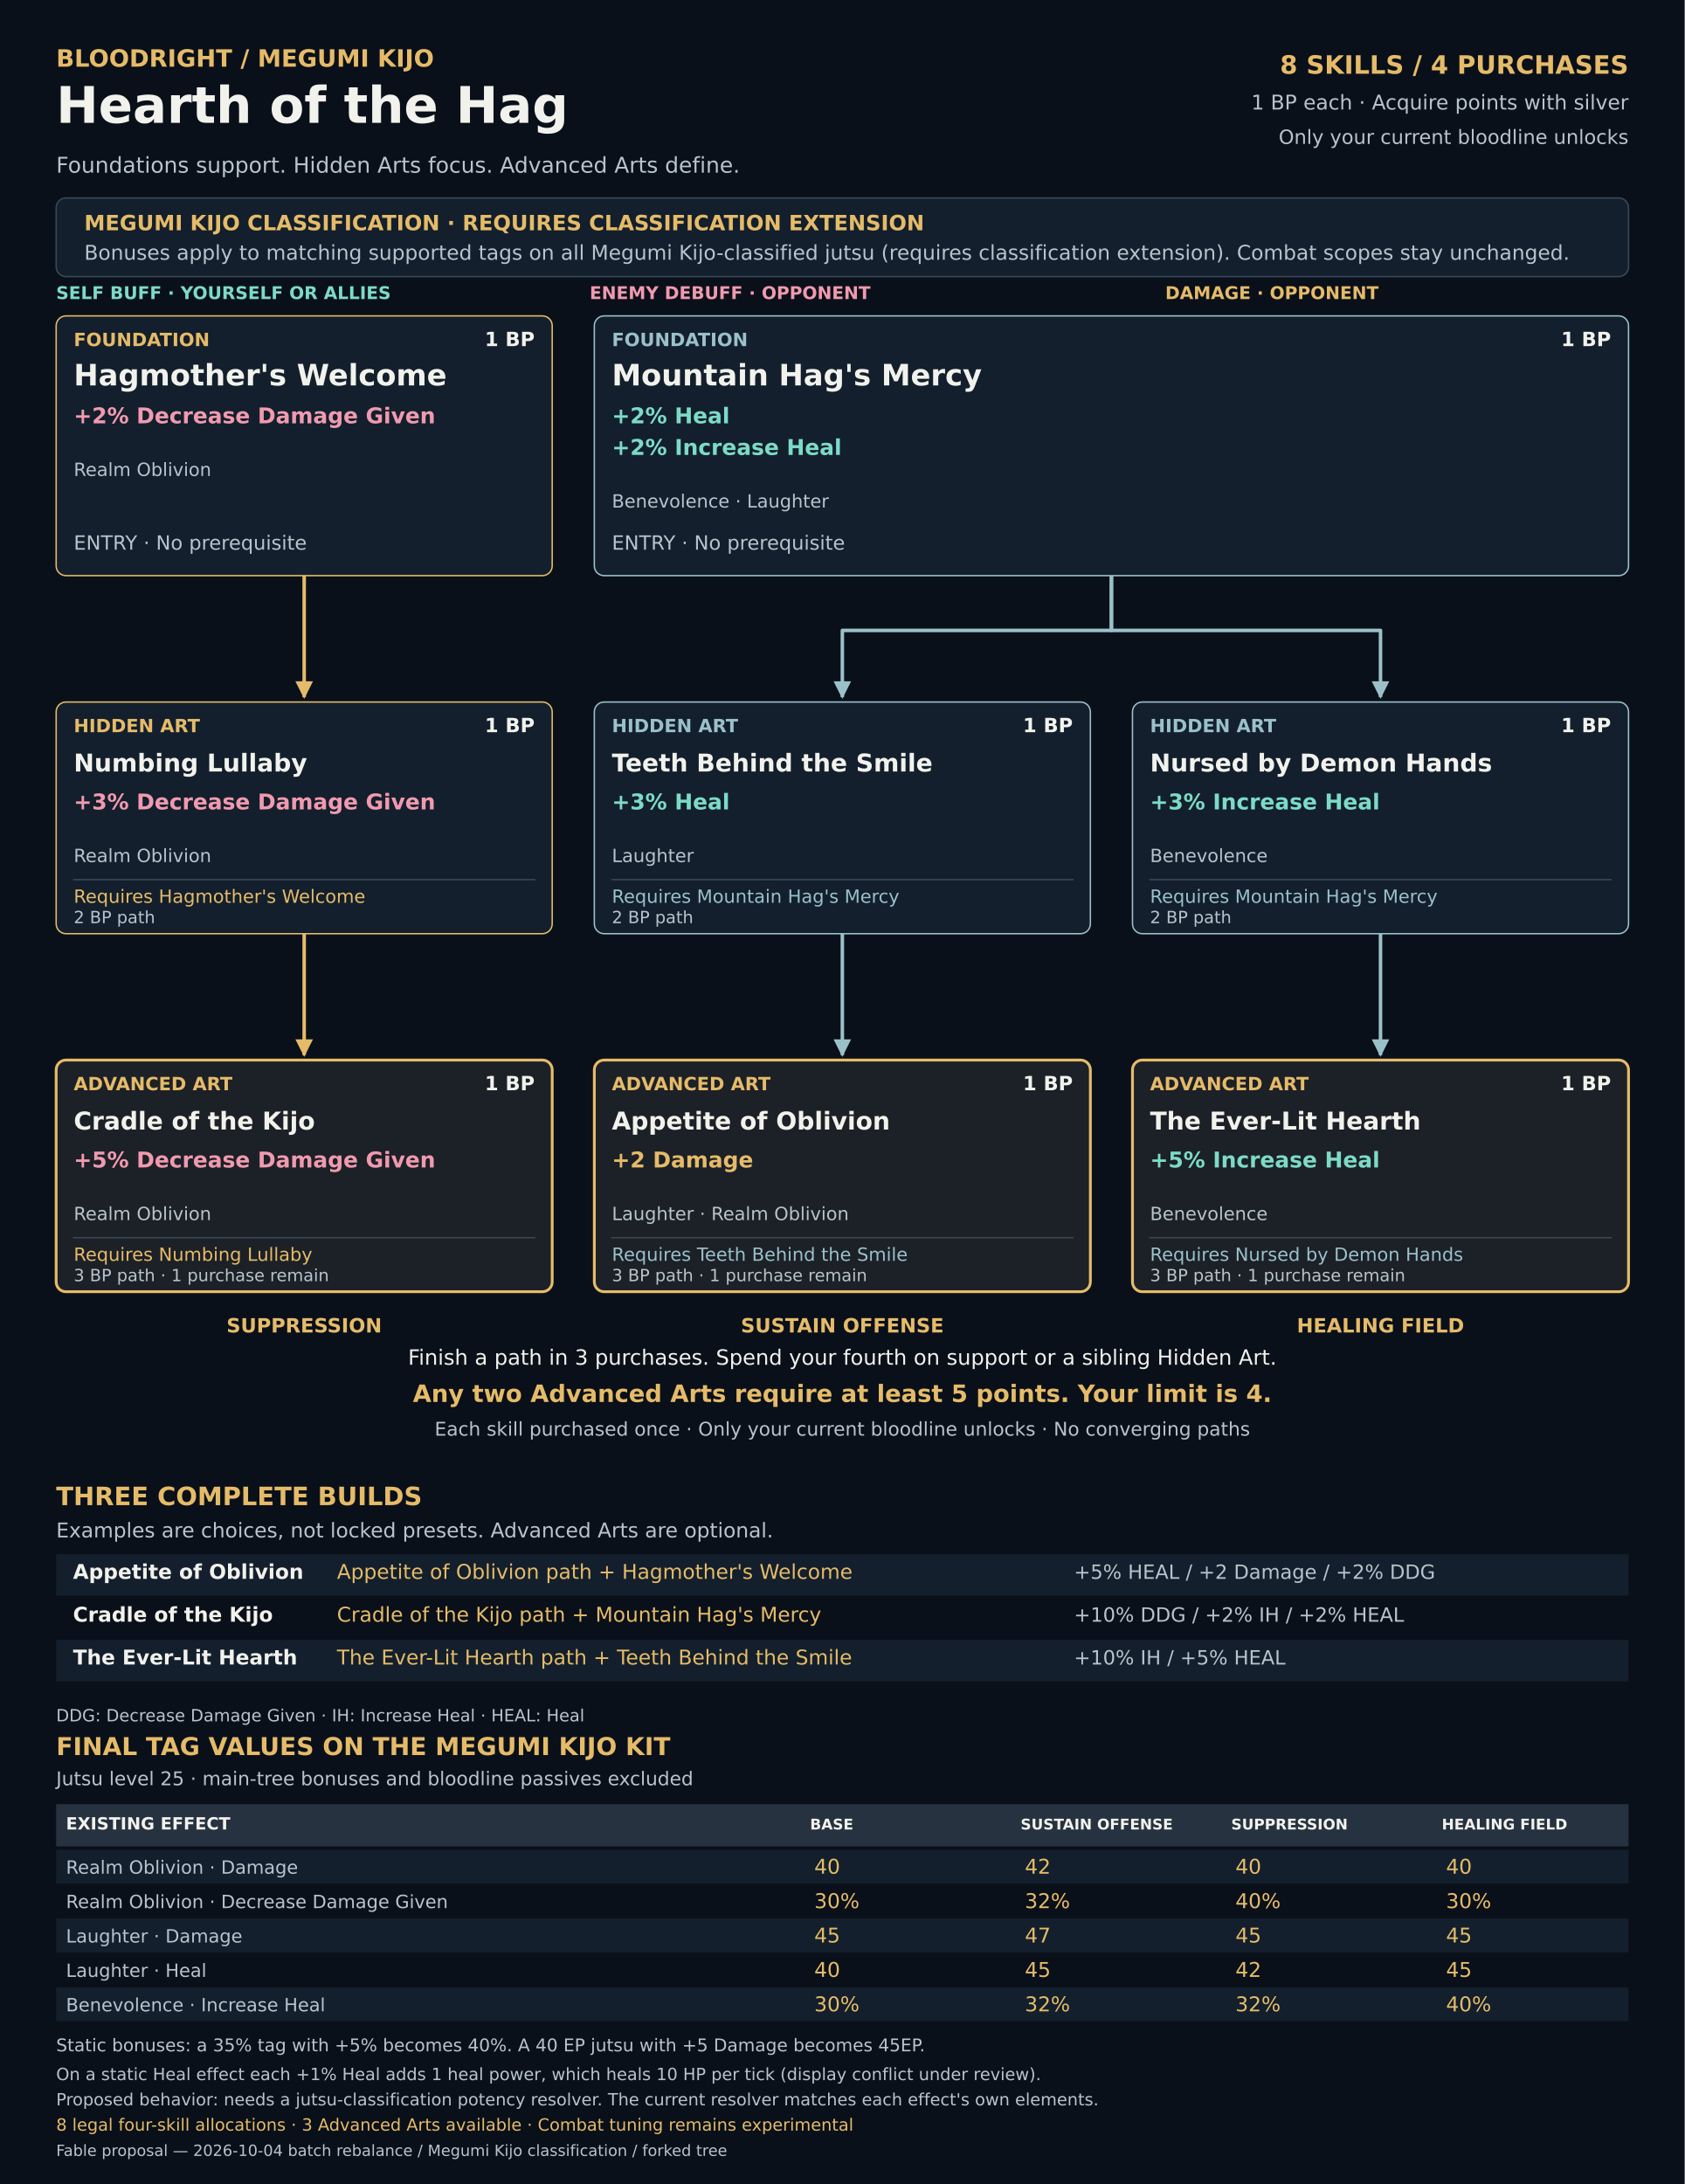
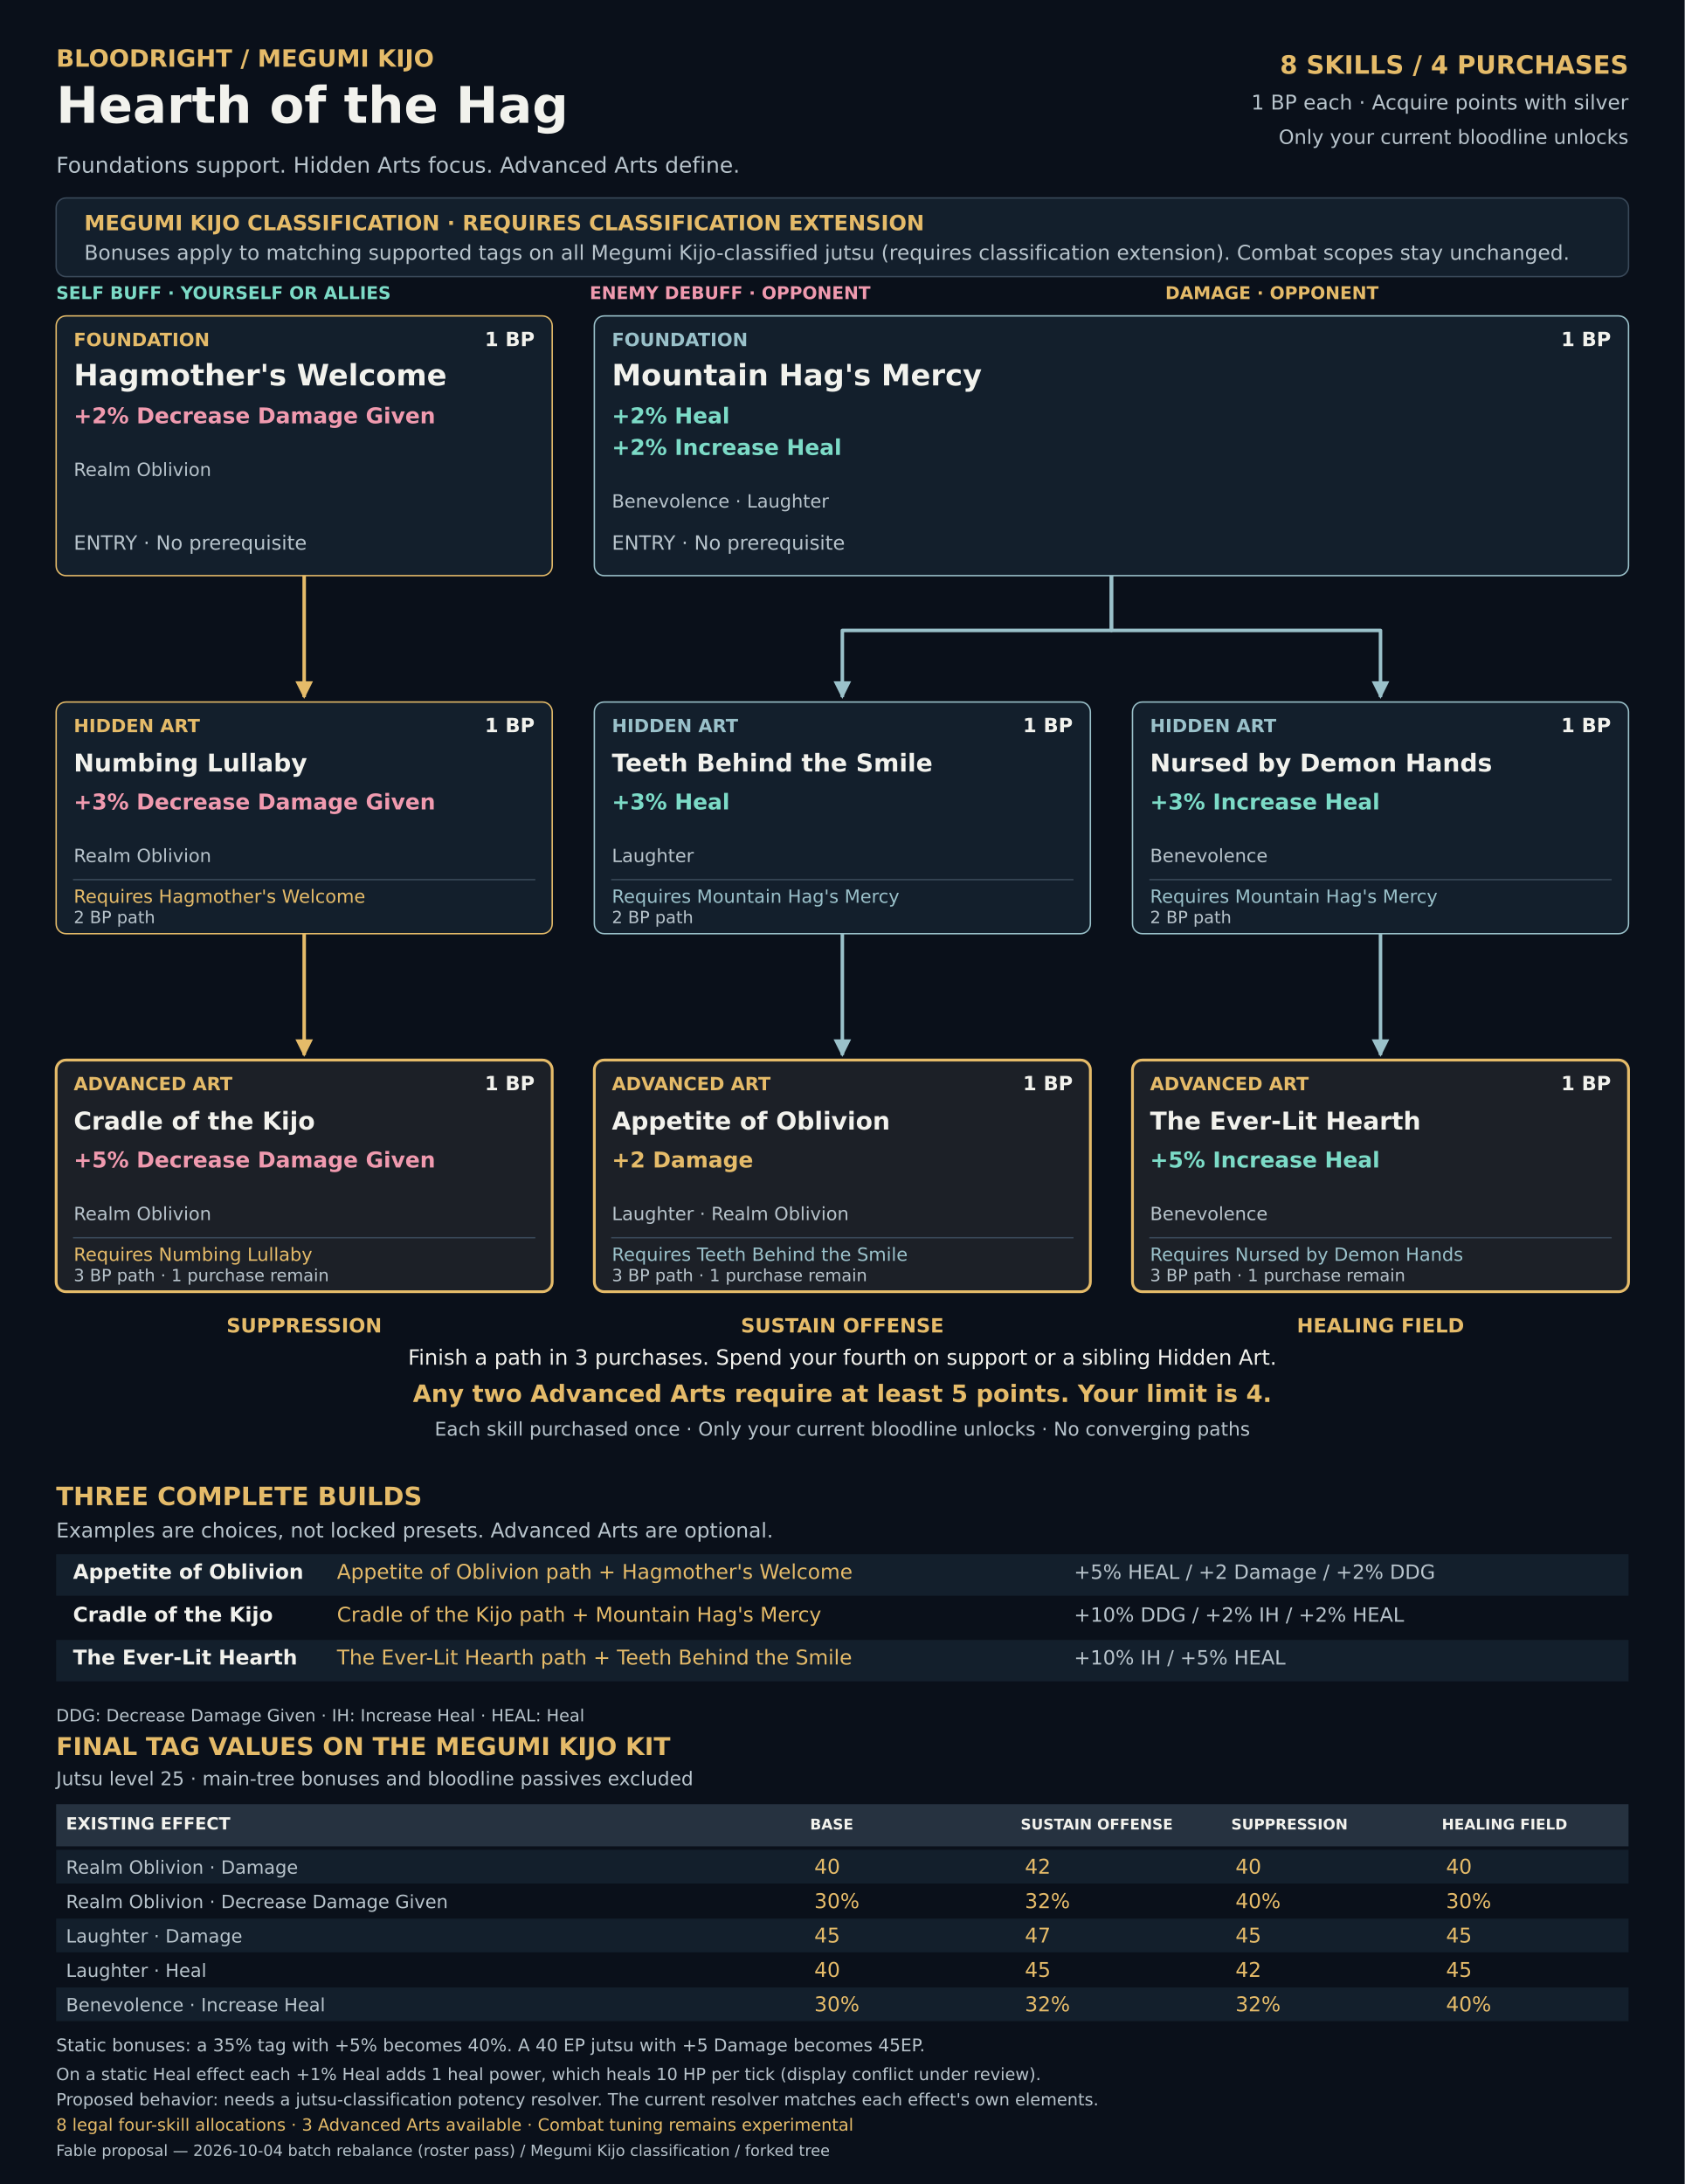
<svg xmlns="http://www.w3.org/2000/svg" width="2400" height="3111" viewBox="0 0 2400 3111" role="img" aria-labelledby="title desc">
  <defs>
    <marker id="arrow-0" viewBox="0 0 10 10" refX="9" refY="5" markerWidth="5" markerHeight="5" orient="auto">
      <path d="M0 0L10 5L0 10Z" fill="#e5bb69" />
    </marker>
    <marker id="arrow-1" viewBox="0 0 10 10" refX="9" refY="5" markerWidth="5" markerHeight="5" orient="auto">
      <path d="M0 0L10 5L0 10Z" fill="#9ac1ca" />
    </marker>
    <marker id="arrow-2" viewBox="0 0 10 10" refX="9" refY="5" markerWidth="5" markerHeight="5" orient="auto">
      <path d="M0 0L10 5L0 10Z" fill="#b8d98d" />
    </marker>
    <marker id="arrow-3" viewBox="0 0 10 10" refX="9" refY="5" markerWidth="5" markerHeight="5" orient="auto">
      <path d="M0 0L10 5L0 10Z" fill="#d9a6e0" />
    </marker>
  </defs>
  <g font-family="DejaVu Sans, sans-serif">
    <rect x="0" y="0" width="2400" height="3111" rx="0" fill="#0a101a" />
    <text x="80" y="95" font-size="34" font-weight="700" fill="#e5bb69" text-anchor="start">BLOODRIGHT / MEGUMI KIJO</text>
    <text x="80" y="175" font-size="72" font-weight="700" fill="#f2f2ed" text-anchor="start">Hearth of the Hag</text>
    <text x="80" y="246" font-size="31" font-weight="400" fill="#b8c4cc" text-anchor="start">Foundations support. Hidden Arts focus. Advanced Arts define.</text>
    <text x="2320" y="105" font-size="36" font-weight="700" fill="#e5bb69" text-anchor="end">8 SKILLS  /  4 PURCHASES</text>
    <text x="2320" y="156" font-size="29" font-weight="400" fill="#b8c4cc" text-anchor="end">1 BP each · Acquire points with silver</text>
    <text x="2320" y="205" font-size="28" font-weight="400" fill="#b8c4cc" text-anchor="end">Only your current bloodline unlocks</text>
    <rect x="80" y="282" width="2240" height="112" rx="14" fill="#131f2c" stroke="#394858" stroke-width="2" />
    <text x="120" y="328" font-size="30" font-weight="700" fill="#e5bb69" text-anchor="start">MEGUMI KIJO CLASSIFICATION · REQUIRES CLASSIFICATION EXTENSION</text>
    <text x="120" y="370" font-size="29" font-weight="400" fill="#b8c4cc" text-anchor="start">Bonuses apply to matching supported tags on all Megumi Kijo-classified jutsu (requires classification extension). Combat scopes stay unchanged.</text>
    <text x="80" y="426" font-size="25" font-weight="700" fill="#7cdbc7" text-anchor="start">SELF BUFF · YOURSELF OR ALLIES</text>
    <text x="840" y="426" font-size="25" font-weight="700" fill="#f09aaf" text-anchor="start">ENEMY DEBUFF · OPPONENT</text>
    <text x="1660" y="426" font-size="25" font-weight="700" fill="#e5bb69" text-anchor="start">DAMAGE · OPPONENT</text>
    <path id="edge-04-05" data-from="04" data-to="05" d="M433.333 1330 V1503" fill="none" stroke="#e5bb69" stroke-width="5" stroke-linejoin="round" marker-end="url(#arrow-0)" />
    <path id="edge-01-04" data-from="01" data-to="04" d="M433.333 820 V993" fill="none" stroke="#e5bb69" stroke-width="5" stroke-linejoin="round" marker-end="url(#arrow-0)" />
    <path id="edge-02-03" data-from="02" data-to="03" d="M1200 1330 V1503" fill="none" stroke="#9ac1ca" stroke-width="5" stroke-linejoin="round" marker-end="url(#arrow-1)" />
    <path id="edge-07-08" data-from="07" data-to="08" d="M1966.67 1330 V1503" fill="none" stroke="#9ac1ca" stroke-width="5" stroke-linejoin="round" marker-end="url(#arrow-1)" />
    <path id="edge-06-02" data-from="06" data-to="02" d="M1583.33 820 V898 H1200 V993" fill="none" stroke="#9ac1ca" stroke-width="5" stroke-linejoin="round" marker-end="url(#arrow-1)" />
    <path id="edge-06-07" data-from="06" data-to="07" d="M1583.33 820 V898 H1966.67 V993" fill="none" stroke="#9ac1ca" stroke-width="5" stroke-linejoin="round" marker-end="url(#arrow-1)" />
    <g id="node-01" data-cost="1" data-prerequisites="" data-potency-classification="Megumi Kijo">
      <rect x="80" y="450" width="706.667" height="370" rx="14" fill="#131f2c" stroke="#e5bb69" stroke-width="2" />
      <text x="105.0" y="493" font-size="26" font-weight="700" fill="#e5bb69" text-anchor="start">FOUNDATION</text>
      <text x="761.667" y="493" font-size="28" font-weight="700" fill="#f2f2ed" text-anchor="end">1 BP</text>
      <text x="105.0" y="549" font-size="42" font-weight="700" fill="#f2f2ed" text-anchor="start">Hagmother's Welcome</text>
      <text x="105.0" y="603" font-size="31" font-weight="700" fill="#f09aaf" text-anchor="start">+2% Decrease Damage Given</text>
      <text x="105.0" y="678" font-size="26" font-weight="400" fill="#b8c4cc" text-anchor="start">Realm Oblivion</text>
      <text x="105.0" y="783" font-size="28" font-weight="400" fill="#b8c4cc" text-anchor="start">ENTRY · No prerequisite</text>
    </g>
    <g id="node-06" data-cost="1" data-prerequisites="" data-potency-classification="Megumi Kijo">
      <rect x="846.667" y="450" width="1473.33" height="370" rx="14" fill="#131f2c" stroke="#9ac1ca" stroke-width="2" />
      <text x="871.667" y="493" font-size="26" font-weight="700" fill="#9ac1ca" text-anchor="start">FOUNDATION</text>
      <text x="2295.0" y="493" font-size="28" font-weight="700" fill="#f2f2ed" text-anchor="end">1 BP</text>
      <text x="871.667" y="549" font-size="42" font-weight="700" fill="#f2f2ed" text-anchor="start">Mountain Hag's Mercy</text>
      <text x="871.667" y="603" font-size="31" font-weight="700" fill="#7cdbc7" text-anchor="start">+2% Heal</text>
      <text x="871.667" y="648" font-size="31" font-weight="700" fill="#7cdbc7" text-anchor="start">+2% Increase Heal</text>
      <text x="871.667" y="723" font-size="26" font-weight="400" fill="#b8c4cc" text-anchor="start">Benevolence · Laughter</text>
      <text x="871.667" y="783" font-size="28" font-weight="400" fill="#b8c4cc" text-anchor="start">ENTRY · No prerequisite</text>
    </g>
    <g id="node-04" data-cost="1" data-prerequisites="01" data-potency-classification="Megumi Kijo">
      <rect x="80" y="1000" width="706.667" height="330" rx="14" fill="#131f2c" stroke="#e5bb69" stroke-width="2" />
      <text x="105.0" y="1043" font-size="26" font-weight="700" fill="#e5bb69" text-anchor="start">HIDDEN ART</text>
      <text x="761.667" y="1043" font-size="28" font-weight="700" fill="#f2f2ed" text-anchor="end">1 BP</text>
      <text x="105.0" y="1099" font-size="35" font-weight="700" fill="#f2f2ed" text-anchor="start">Numbing Lullaby</text>
      <text x="105.0" y="1153" font-size="31" font-weight="700" fill="#f09aaf" text-anchor="start">+3% Decrease Damage Given</text>
      <text x="105.0" y="1228" font-size="26" font-weight="400" fill="#b8c4cc" text-anchor="start">Realm Oblivion</text>
      <path d="M104 1253 L762.667 1253" fill="none" stroke="#394858" stroke-width="2" />
      <text x="105.0" y="1286" font-size="26" font-weight="400" fill="#e5bb69" text-anchor="start">Requires Hagmother's Welcome</text>
      <text x="105.0" y="1315" font-size="24" font-weight="400" fill="#b8c4cc" text-anchor="start">2 BP path</text>
    </g>
    <g id="node-02" data-cost="1" data-prerequisites="06" data-potency-classification="Megumi Kijo">
      <rect x="846.667" y="1000" width="706.667" height="330" rx="14" fill="#131f2c" stroke="#9ac1ca" stroke-width="2" />
      <text x="871.667" y="1043" font-size="26" font-weight="700" fill="#9ac1ca" text-anchor="start">HIDDEN ART</text>
      <text x="1528.333" y="1043" font-size="28" font-weight="700" fill="#f2f2ed" text-anchor="end">1 BP</text>
      <text x="871.667" y="1099" font-size="35" font-weight="700" fill="#f2f2ed" text-anchor="start">Teeth Behind the Smile</text>
      <text x="871.667" y="1153" font-size="31" font-weight="700" fill="#7cdbc7" text-anchor="start">+3% Heal</text>
      <text x="871.667" y="1228" font-size="26" font-weight="400" fill="#b8c4cc" text-anchor="start">Laughter</text>
      <path d="M870.667 1253 L1529.33 1253" fill="none" stroke="#394858" stroke-width="2" />
      <text x="871.667" y="1286" font-size="26" font-weight="400" fill="#9ac1ca" text-anchor="start">Requires Mountain Hag's Mercy</text>
      <text x="871.667" y="1315" font-size="24" font-weight="400" fill="#b8c4cc" text-anchor="start">2 BP path</text>
    </g>
    <g id="node-07" data-cost="1" data-prerequisites="06" data-potency-classification="Megumi Kijo">
      <rect x="1613.33" y="1000" width="706.667" height="330" rx="14" fill="#131f2c" stroke="#9ac1ca" stroke-width="2" />
      <text x="1638.333" y="1043" font-size="26" font-weight="700" fill="#9ac1ca" text-anchor="start">HIDDEN ART</text>
      <text x="2295.0" y="1043" font-size="28" font-weight="700" fill="#f2f2ed" text-anchor="end">1 BP</text>
      <text x="1638.333" y="1099" font-size="35" font-weight="700" fill="#f2f2ed" text-anchor="start">Nursed by Demon Hands</text>
      <text x="1638.333" y="1153" font-size="31" font-weight="700" fill="#7cdbc7" text-anchor="start">+3% Increase Heal</text>
      <text x="1638.333" y="1228" font-size="26" font-weight="400" fill="#b8c4cc" text-anchor="start">Benevolence</text>
      <path d="M1637.33 1253 L2296 1253" fill="none" stroke="#394858" stroke-width="2" />
      <text x="1638.333" y="1286" font-size="26" font-weight="400" fill="#9ac1ca" text-anchor="start">Requires Mountain Hag's Mercy</text>
      <text x="1638.333" y="1315" font-size="24" font-weight="400" fill="#b8c4cc" text-anchor="start">2 BP path</text>
    </g>
    <g id="node-05" data-cost="1" data-prerequisites="04" data-potency-classification="Megumi Kijo">
      <rect x="80" y="1510" width="706.667" height="330" rx="14" fill="#1c2027" stroke="#e5bb69" stroke-width="4" />
      <text x="105.0" y="1553" font-size="26" font-weight="700" fill="#e5bb69" text-anchor="start">ADVANCED ART</text>
      <text x="761.667" y="1553" font-size="28" font-weight="700" fill="#f2f2ed" text-anchor="end">1 BP</text>
      <text x="105.0" y="1609" font-size="35" font-weight="700" fill="#f2f2ed" text-anchor="start">Cradle of the Kijo</text>
      <text x="105.0" y="1663" font-size="31" font-weight="700" fill="#f09aaf" text-anchor="start">+5% Decrease Damage Given</text>
      <text x="105.0" y="1738" font-size="26" font-weight="400" fill="#b8c4cc" text-anchor="start">Realm Oblivion</text>
      <path d="M104 1763 L762.667 1763" fill="none" stroke="#394858" stroke-width="2" />
      <text x="105.0" y="1796" font-size="26" font-weight="400" fill="#e5bb69" text-anchor="start">Requires Numbing Lullaby</text>
      <text x="105.0" y="1825" font-size="24" font-weight="400" fill="#b8c4cc" text-anchor="start">3 BP path · 1 purchase remain</text>
    </g>
    <g id="node-03" data-cost="1" data-prerequisites="02" data-potency-classification="Megumi Kijo">
      <rect x="846.667" y="1510" width="706.667" height="330" rx="14" fill="#1c2027" stroke="#e5bb69" stroke-width="4" />
      <text x="871.667" y="1553" font-size="26" font-weight="700" fill="#e5bb69" text-anchor="start">ADVANCED ART</text>
      <text x="1528.333" y="1553" font-size="28" font-weight="700" fill="#f2f2ed" text-anchor="end">1 BP</text>
      <text x="871.667" y="1609" font-size="35" font-weight="700" fill="#f2f2ed" text-anchor="start">Appetite of Oblivion</text>
      <text x="871.667" y="1663" font-size="31" font-weight="700" fill="#e5bb69" text-anchor="start">+2 Damage</text>
      <text x="871.667" y="1738" font-size="26" font-weight="400" fill="#b8c4cc" text-anchor="start">Laughter · Realm Oblivion</text>
      <path d="M870.667 1763 L1529.33 1763" fill="none" stroke="#394858" stroke-width="2" />
      <text x="871.667" y="1796" font-size="26" font-weight="400" fill="#9ac1ca" text-anchor="start">Requires Teeth Behind the Smile</text>
      <text x="871.667" y="1825" font-size="24" font-weight="400" fill="#b8c4cc" text-anchor="start">3 BP path · 1 purchase remain</text>
    </g>
    <g id="node-08" data-cost="1" data-prerequisites="07" data-potency-classification="Megumi Kijo">
      <rect x="1613.33" y="1510" width="706.667" height="330" rx="14" fill="#1c2027" stroke="#e5bb69" stroke-width="4" />
      <text x="1638.333" y="1553" font-size="26" font-weight="700" fill="#e5bb69" text-anchor="start">ADVANCED ART</text>
      <text x="2295.0" y="1553" font-size="28" font-weight="700" fill="#f2f2ed" text-anchor="end">1 BP</text>
      <text x="1638.333" y="1609" font-size="35" font-weight="700" fill="#f2f2ed" text-anchor="start">The Ever-Lit Hearth</text>
      <text x="1638.333" y="1663" font-size="31" font-weight="700" fill="#7cdbc7" text-anchor="start">+5% Increase Heal</text>
      <text x="1638.333" y="1738" font-size="26" font-weight="400" fill="#b8c4cc" text-anchor="start">Benevolence</text>
      <path d="M1637.33 1763 L2296 1763" fill="none" stroke="#394858" stroke-width="2" />
      <text x="1638.333" y="1796" font-size="26" font-weight="400" fill="#9ac1ca" text-anchor="start">Requires Nursed by Demon Hands</text>
      <text x="1638.333" y="1825" font-size="24" font-weight="400" fill="#b8c4cc" text-anchor="start">3 BP path · 1 purchase remain</text>
    </g>
    <text x="433.333" y="1898" font-size="28" font-weight="700" fill="#e5bb69" text-anchor="middle">SUPPRESSION</text>
    <text x="1200.0" y="1898" font-size="28" font-weight="700" fill="#e5bb69" text-anchor="middle">SUSTAIN OFFENSE</text>
    <text x="1966.667" y="1898" font-size="28" font-weight="700" fill="#e5bb69" text-anchor="middle">HEALING FIELD</text>
    <text x="1200.0" y="1944" font-size="30" font-weight="400" fill="#f2f2ed" text-anchor="middle">Finish a path in 3 purchases. Spend your fourth on support or a sibling Hidden Art.</text>
    <text x="1200.0" y="1997" font-size="34" font-weight="700" fill="#e5bb69" text-anchor="middle">Any two Advanced Arts require at least 5 points. Your limit is 4.</text>
    <text x="1200.0" y="2045" font-size="27" font-weight="400" fill="#b8c4cc" text-anchor="middle">Each skill purchased once · Only your current bloodline unlocks · No converging paths</text>
    <text x="80" y="2144" font-size="36" font-weight="700" fill="#e5bb69" text-anchor="start">THREE COMPLETE BUILDS</text>
    <text x="80" y="2190" font-size="29" font-weight="400" fill="#b8c4cc" text-anchor="start">Examples are choices, not locked presets. Advanced Arts are optional.</text>
    <rect x="80" y="2214" width="2240" height="59" rx="0" fill="#131f2c" />
    <text x="104" y="2249" font-size="29" font-weight="700" fill="#f2f2ed" text-anchor="start">Appetite of Oblivion</text>
    <text x="480" y="2249" font-size="29" font-weight="400" fill="#e5bb69" text-anchor="start">Appetite of Oblivion path + Hagmother's Welcome</text>
    <text x="1530" y="2249" font-size="28" font-weight="400" fill="#b8c4cc" text-anchor="start">+5% HEAL / +2 Damage / +2% DDG</text>
    <rect x="80" y="2275" width="2240" height="59" rx="0" fill="#0a101a" />
    <text x="104" y="2310" font-size="29" font-weight="700" fill="#f2f2ed" text-anchor="start">Cradle of the Kijo</text>
    <text x="480" y="2310" font-size="29" font-weight="400" fill="#e5bb69" text-anchor="start">Cradle of the Kijo path + Mountain Hag's Mercy</text>
    <text x="1530" y="2310" font-size="28" font-weight="400" fill="#b8c4cc" text-anchor="start">+10% DDG / +2% IH / +2% HEAL</text>
    <rect x="80" y="2336" width="2240" height="59" rx="0" fill="#131f2c" />
    <text x="104" y="2371" font-size="29" font-weight="700" fill="#f2f2ed" text-anchor="start">The Ever-Lit Hearth</text>
    <text x="480" y="2371" font-size="29" font-weight="400" fill="#e5bb69" text-anchor="start">The Ever-Lit Hearth path + Teeth Behind the Smile</text>
    <text x="1530" y="2371" font-size="28" font-weight="400" fill="#b8c4cc" text-anchor="start">+10% IH / +5% HEAL</text>
    <text x="80" y="2452" font-size="24" font-weight="400" fill="#b8c4cc" text-anchor="start">DDG: Decrease Damage Given · IH: Increase Heal · HEAL: Heal</text>
    <text x="80" y="2500" font-size="35" font-weight="700" fill="#e5bb69" text-anchor="start">FINAL TAG VALUES ON THE MEGUMI KIJO KIT</text>
    <text x="80" y="2543" font-size="27" font-weight="400" fill="#b8c4cc" text-anchor="start">Jutsu level 25 · main-tree bonuses and bloodline passives excluded</text>
    <rect x="80" y="2570" width="2240" height="60" rx="0" fill="#263240" />
    <text x="94" y="2606" font-size="24" font-weight="700" fill="#f2f2ed" text-anchor="start">EXISTING EFFECT</text>
    <text x="1154.0" y="2606" font-size="21" font-weight="700" fill="#f2f2ed" text-anchor="start">BASE</text>
    <text x="1454.0" y="2606" font-size="21" font-weight="700" fill="#f2f2ed" text-anchor="start">SUSTAIN OFFENSE</text>
    <text x="1754.0" y="2606" font-size="21" font-weight="700" fill="#f2f2ed" text-anchor="start">SUPPRESSION</text>
    <text x="2054.0" y="2606" font-size="21" font-weight="700" fill="#f2f2ed" text-anchor="start">HEALING FIELD</text>
    <rect x="80" y="2635" width="2240" height="48" rx="0" fill="#131f2c" />
    <text x="94" y="2669" font-size="26" font-weight="400" fill="#b8c4cc" text-anchor="start">Realm Oblivion · Damage</text>
    <text x="1160.0" y="2669" font-size="29" font-weight="400" fill="#e5bb69" text-anchor="start">40</text>
    <text x="1460.0" y="2669" font-size="29" font-weight="400" fill="#e5bb69" text-anchor="start">42</text>
    <text x="1760.0" y="2669" font-size="29" font-weight="400" fill="#e5bb69" text-anchor="start">40</text>
    <text x="2060.0" y="2669" font-size="29" font-weight="400" fill="#e5bb69" text-anchor="start">40</text>
    <text x="94" y="2718" font-size="26" font-weight="400" fill="#b8c4cc" text-anchor="start">Realm Oblivion · Decrease Damage Given</text>
    <text x="1160.0" y="2718" font-size="29" font-weight="400" fill="#e5bb69" text-anchor="start">30%</text>
    <text x="1460.0" y="2718" font-size="29" font-weight="400" fill="#e5bb69" text-anchor="start">32%</text>
    <text x="1760.0" y="2718" font-size="29" font-weight="400" fill="#e5bb69" text-anchor="start">40%</text>
    <text x="2060.0" y="2718" font-size="29" font-weight="400" fill="#e5bb69" text-anchor="start">30%</text>
    <rect x="80" y="2733" width="2240" height="48" rx="0" fill="#131f2c" />
    <text x="94" y="2767" font-size="26" font-weight="400" fill="#b8c4cc" text-anchor="start">Laughter · Damage</text>
    <text x="1160.0" y="2767" font-size="29" font-weight="400" fill="#e5bb69" text-anchor="start">45</text>
    <text x="1460.0" y="2767" font-size="29" font-weight="400" fill="#e5bb69" text-anchor="start">47</text>
    <text x="1760.0" y="2767" font-size="29" font-weight="400" fill="#e5bb69" text-anchor="start">45</text>
    <text x="2060.0" y="2767" font-size="29" font-weight="400" fill="#e5bb69" text-anchor="start">45</text>
    <text x="94" y="2816" font-size="26" font-weight="400" fill="#b8c4cc" text-anchor="start">Laughter · Heal</text>
    <text x="1160.0" y="2816" font-size="29" font-weight="400" fill="#e5bb69" text-anchor="start">40</text>
    <text x="1460.0" y="2816" font-size="29" font-weight="400" fill="#e5bb69" text-anchor="start">45</text>
    <text x="1760.0" y="2816" font-size="29" font-weight="400" fill="#e5bb69" text-anchor="start">42</text>
    <text x="2060.0" y="2816" font-size="29" font-weight="400" fill="#e5bb69" text-anchor="start">45</text>
    <rect x="80" y="2831" width="2240" height="48" rx="0" fill="#131f2c" />
    <text x="94" y="2865" font-size="26" font-weight="400" fill="#b8c4cc" text-anchor="start">Benevolence · Increase Heal</text>
    <text x="1160.0" y="2865" font-size="29" font-weight="400" fill="#e5bb69" text-anchor="start">30%</text>
    <text x="1460.0" y="2865" font-size="29" font-weight="400" fill="#e5bb69" text-anchor="start">32%</text>
    <text x="1760.0" y="2865" font-size="29" font-weight="400" fill="#e5bb69" text-anchor="start">32%</text>
    <text x="2060.0" y="2865" font-size="29" font-weight="400" fill="#e5bb69" text-anchor="start">40%</text>
    <text x="80" y="2922" font-size="25" font-weight="400" fill="#b8c4cc" text-anchor="start">Static bonuses: a 35% tag with +5% becomes 40%. A 40 EP jutsu with +5 Damage becomes 45EP.</text>
    <text x="80" y="2963" font-size="24" font-weight="400" fill="#b8c4cc" text-anchor="start">On a static Heal effect each +1% Heal adds 1 heal power, which heals 10 HP per tick (display conflict under review).</text>
    <text x="80" y="2999" font-size="24" font-weight="400" fill="#b8c4cc" text-anchor="start">Proposed behavior: needs a jutsu-classification potency resolver. The current resolver matches each effect's own elements.</text>
    <text x="80" y="3035" font-size="24" font-weight="400" fill="#e5bb69" text-anchor="start">8 legal four-skill allocations · 3 Advanced Arts available · Combat tuning remains experimental</text>
-     <text x="80" y="3071" font-size="22" font-weight="400" fill="#b8c4cc" text-anchor="start">Fable proposal — 2026-10-04 batch rebalance / Megumi Kijo classification / forked tree</text>
+     <text x="80" y="3071" font-size="22" font-weight="400" fill="#b8c4cc" text-anchor="start">Fable proposal — 2026-10-04 batch rebalance (roster pass) / Megumi Kijo classification / forked tree</text>
  </g>
</svg>
